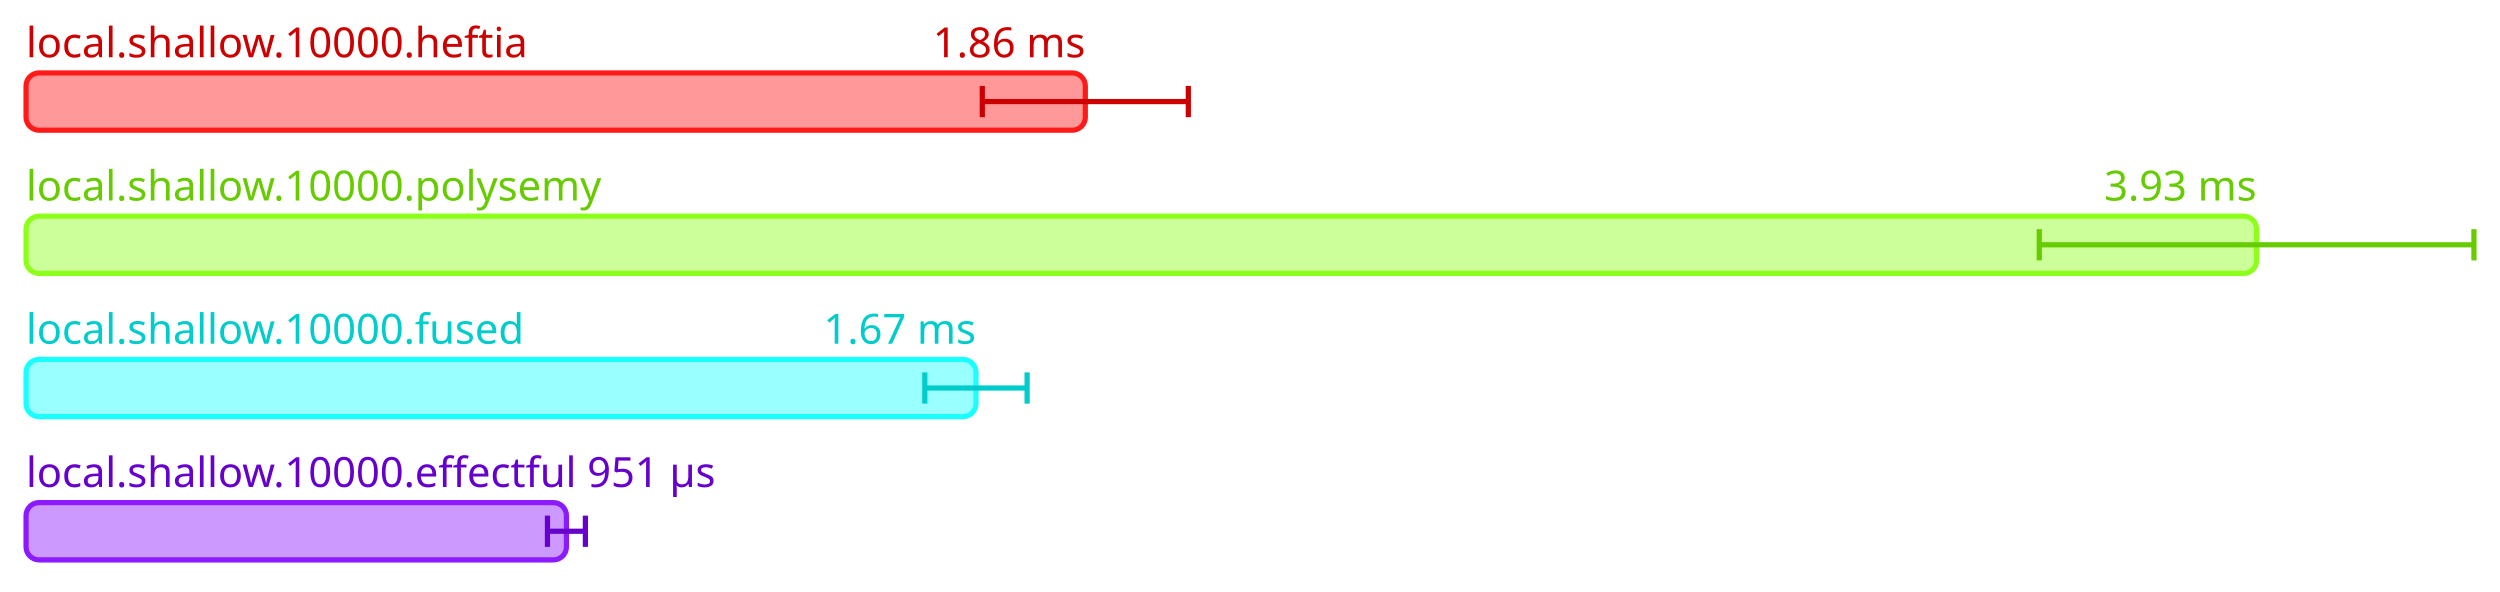
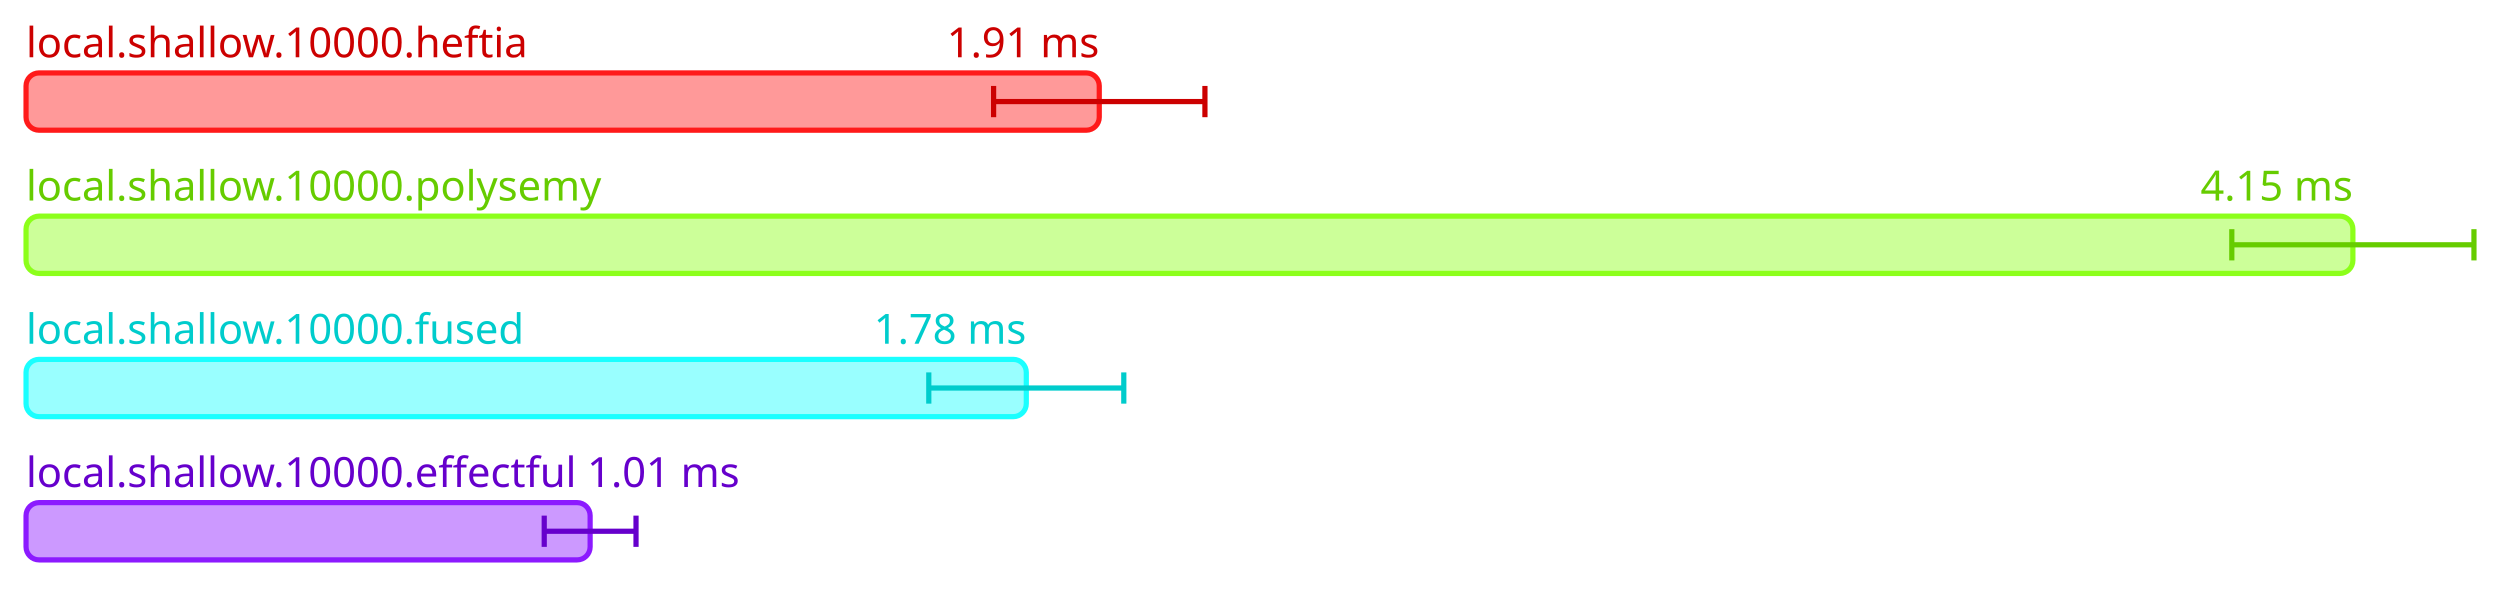
<svg xmlns="http://www.w3.org/2000/svg" height="227" width="960.0" font-size="16" font-family="sans-serif" stroke-width="2">
  <g transform="translate(10.0 0)">
    <g fill="hsl(0, 100%, 40%)">
      <text y="22">local.shallow.10000.heftia</text>
-       <text y="22" x="406.759" text-anchor="end">1.86 ms</text>
+       <text y="22" x="412.117" text-anchor="end">1.91 ms</text>
    </g>
    <g>
-       <rect y="28" rx="5" height="22" width="406.759" fill="hsl(0, 100%, 80%)" stroke="hsl(0, 100%, 55%)" />
+       <rect y="28" rx="5" height="22" width="412.117" fill="hsl(0, 100%, 80%)" stroke="hsl(0, 100%, 55%)" />
      <g stroke="hsl(0, 100%, 40%)">
-         <line x1="367.202" x2="446.317" y1="39" y2="39" />
-         <line x1="367.202" x2="367.202" y1="33" y2="45" />
-         <line x1="446.317" x2="446.317" y1="33" y2="45" />
+         <line x1="371.54" x2="452.693" y1="39" y2="39" />
+         <line x1="371.54" x2="371.54" y1="33" y2="45" />
+         <line x1="452.693" x2="452.693" y1="33" y2="45" />
      </g>
    </g>
    <g fill="hsl(90, 100%, 40%)">
      <text y="77">local.shallow.10000.polysemy</text>
-       <text y="77" x="856.537" text-anchor="end">3.93 ms</text>
+       <text y="77" x="893.507" text-anchor="end">4.15 ms</text>
    </g>
    <g>
-       <rect y="83" rx="5" height="22" width="856.537" fill="hsl(90, 100%, 80%)" stroke="hsl(90, 100%, 55%)" />
+       <rect y="83" rx="5" height="22" width="893.507" fill="hsl(90, 100%, 80%)" stroke="hsl(90, 100%, 55%)" />
      <g stroke="hsl(90, 100%, 40%)">
-         <line x1="773.074" x2="940.0" y1="94" y2="94" />
-         <line x1="773.074" x2="773.074" y1="88" y2="100" />
+         <line x1="847.014" x2="940.0" y1="94" y2="94" />
+         <line x1="847.014" x2="847.014" y1="88" y2="100" />
        <line x1="940.0" x2="940.0" y1="88" y2="100" />
      </g>
    </g>
    <g fill="hsl(180, 100%, 40%)">
      <text y="132">local.shallow.10000.fused</text>
-       <text y="132" x="364.768" text-anchor="end">1.67 ms</text>
+       <text y="132" x="384.096" text-anchor="end">1.78 ms</text>
    </g>
    <g>
-       <rect y="138" rx="5" height="22" width="364.768" fill="hsl(180, 100%, 80%)" stroke="hsl(180, 100%, 55%)" />
+       <rect y="138" rx="5" height="22" width="384.096" fill="hsl(180, 100%, 80%)" stroke="hsl(180, 100%, 55%)" />
      <g stroke="hsl(180, 100%, 40%)">
-         <line x1="345.127" x2="384.408" y1="149" y2="149" />
-         <line x1="345.127" x2="345.127" y1="143" y2="155" />
-         <line x1="384.408" x2="384.408" y1="143" y2="155" />
+         <line x1="346.655" x2="421.537" y1="149" y2="149" />
+         <line x1="346.655" x2="346.655" y1="143" y2="155" />
+         <line x1="421.537" x2="421.537" y1="143" y2="155" />
      </g>
    </g>
-     <text fill="hsl(270, 100%, 40%)" y="187">local.shallow.10000.effectful 951  μs</text>
+     <text fill="hsl(270, 100%, 40%)" y="187">local.shallow.10000.effectful 1.01 ms</text>
    <g>
-       <rect y="193" rx="5" height="22" width="207.506" fill="hsl(270, 100%, 80%)" stroke="hsl(270, 100%, 55%)" />
+       <rect y="193" rx="5" height="22" width="216.608" fill="hsl(270, 100%, 80%)" stroke="hsl(270, 100%, 55%)" />
      <g stroke="hsl(270, 100%, 40%)">
-         <line x1="200.226" x2="214.785" y1="204" y2="204" />
-         <line x1="200.226" x2="200.226" y1="198" y2="210" />
-         <line x1="214.785" x2="214.785" y1="198" y2="210" />
+         <line x1="198.984" x2="234.231" y1="204" y2="204" />
+         <line x1="198.984" x2="198.984" y1="198" y2="210" />
+         <line x1="234.231" x2="234.231" y1="198" y2="210" />
      </g>
    </g>
  </g>
</svg>
